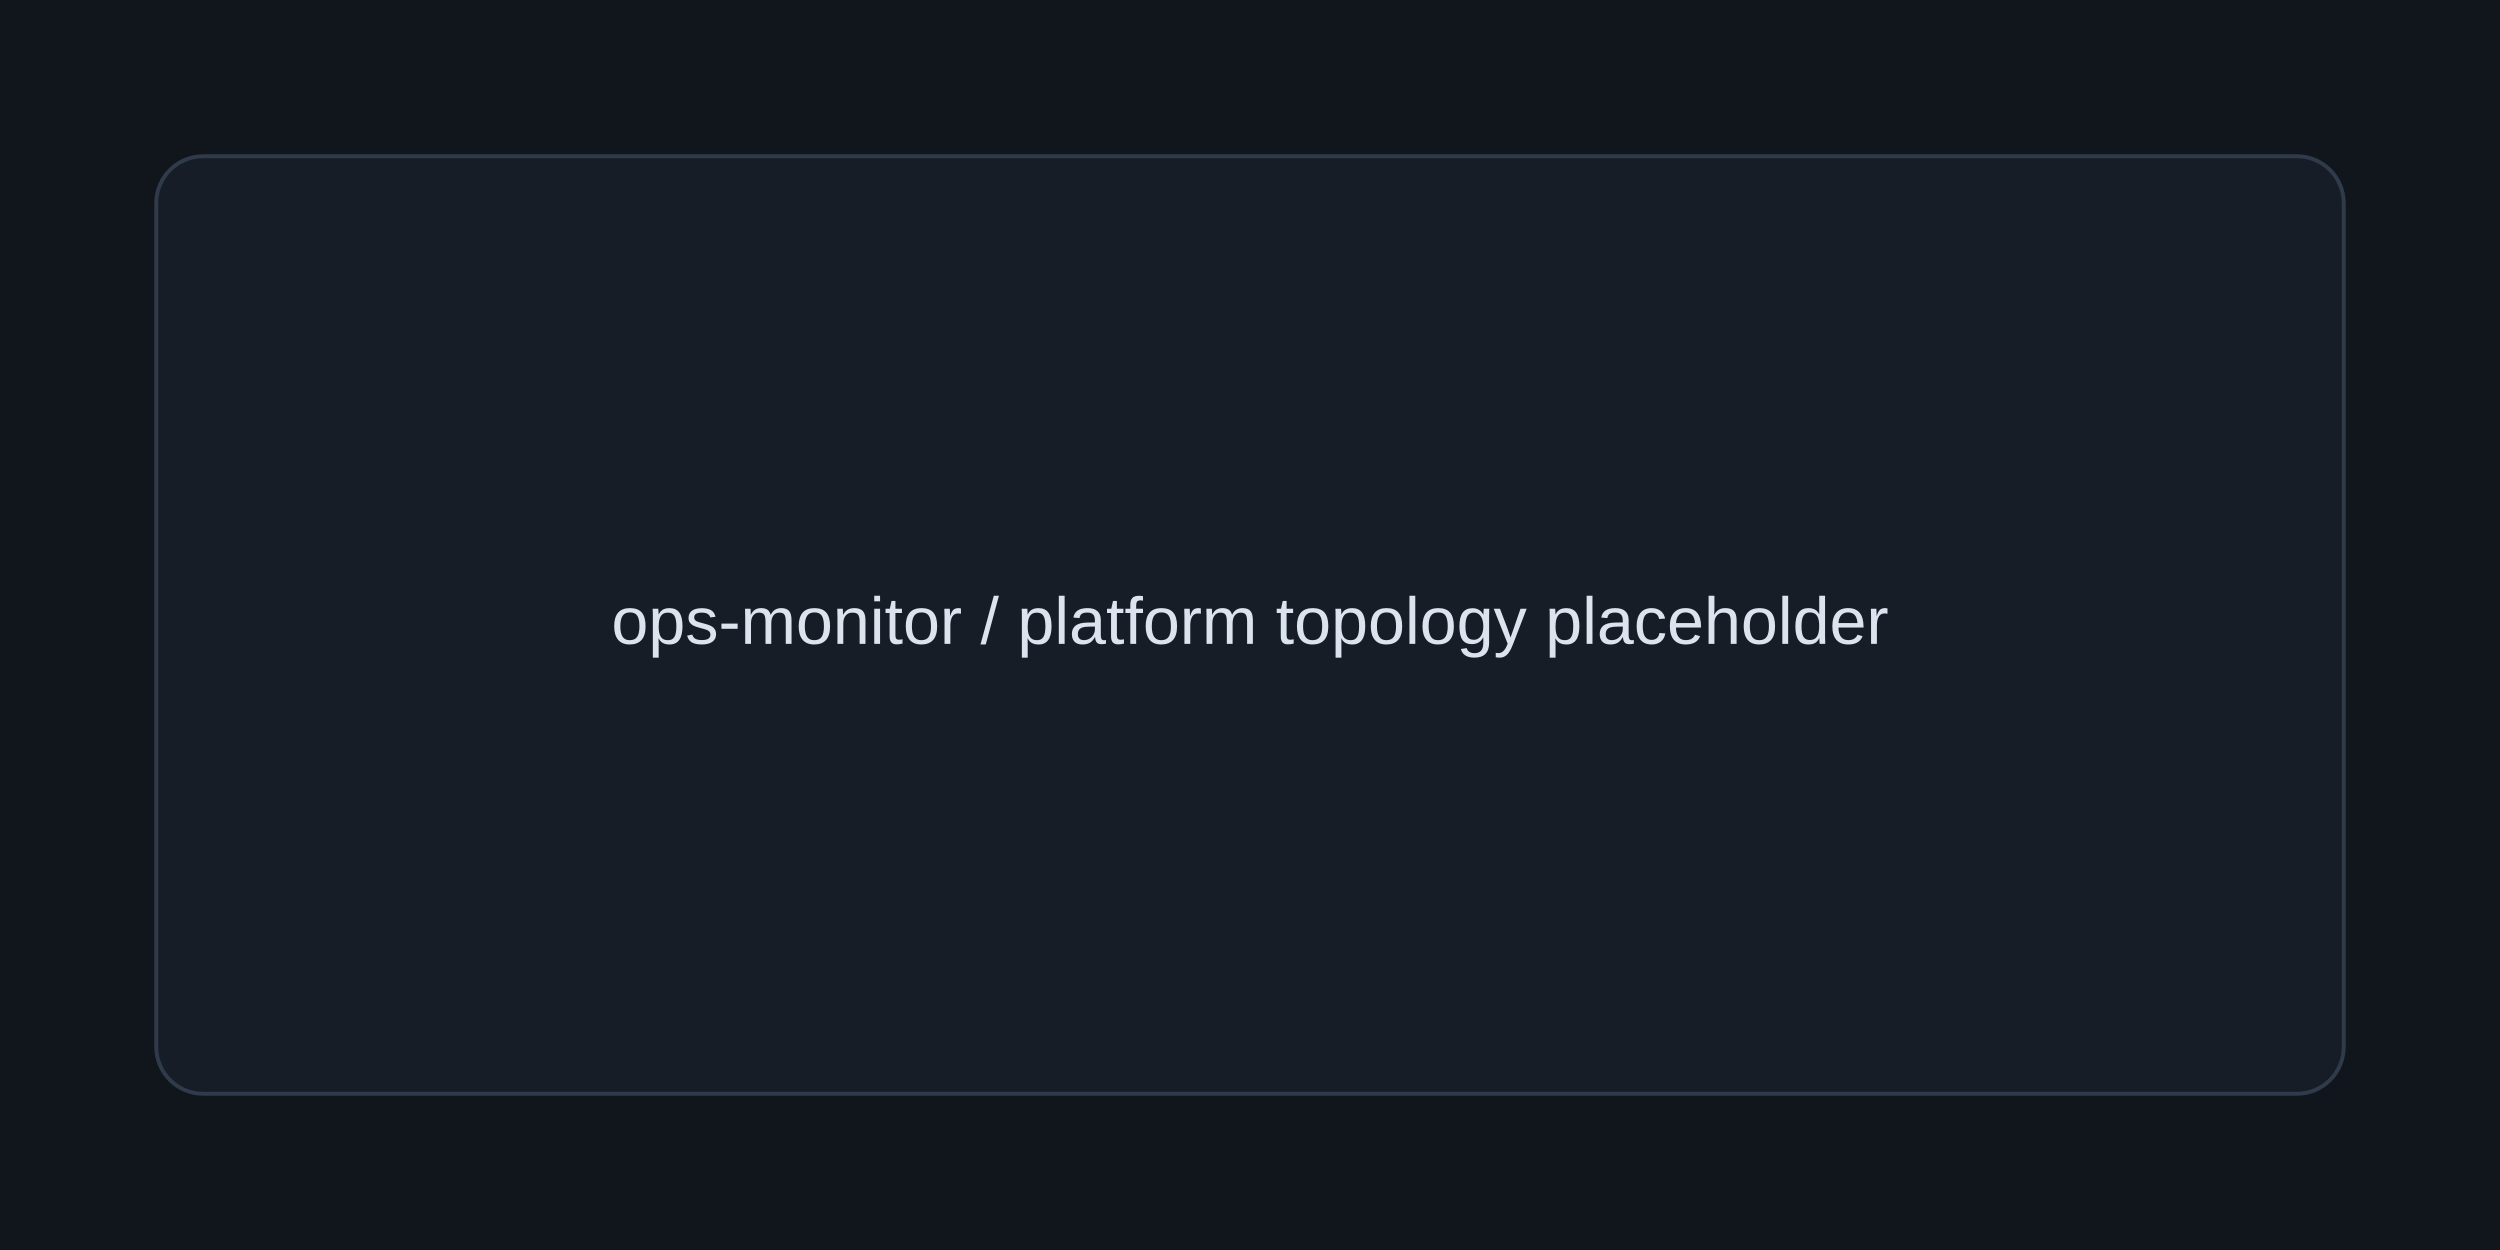
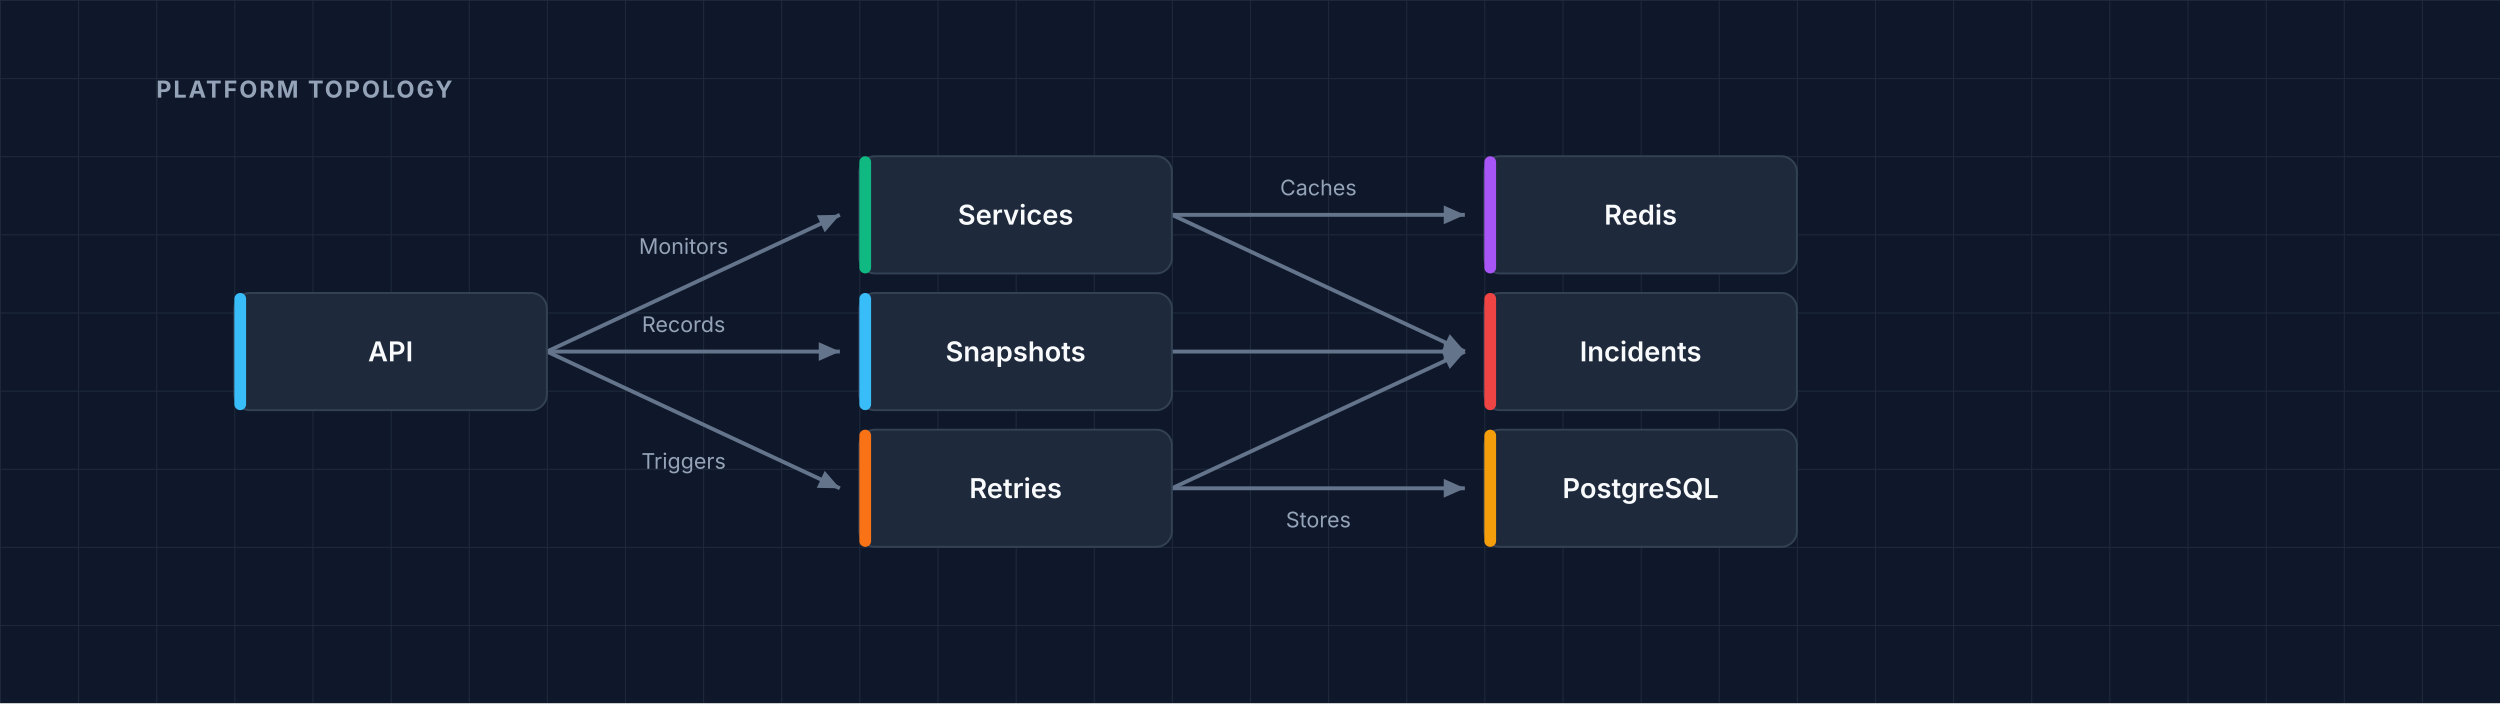
- <svg xmlns="http://www.w3.org/2000/svg" viewBox="0 0 1280 640" role="img" aria-labelledby="title desc">
-   <rect width="1280" height="640" fill="#11161d" />
-   <rect x="80" y="80" width="1120" height="480" rx="24" fill="#161d26" stroke="#2f3b4b" stroke-width="2" />
-   <text x="640" y="320" fill="#dbe4ee" font-family="Segoe UI, Helvetica Neue, Arial, sans-serif" font-size="34" text-anchor="middle" dominant-baseline="middle">ops-monitor / platform topology placeholder</text>
+ <svg xmlns="http://www.w3.org/2000/svg" viewBox="0 0 1280 360" width="1280" height="360">
+   <defs>
+     <pattern id="top-grid" width="40" height="40" patternUnits="userSpaceOnUse">
+       <path d="M 40 0 L 0 0 0 40" fill="none" stroke="#1E293B" stroke-width="1" />
+     </pattern>
+     <marker id="arrow-top" viewBox="0 0 10 10" refX="9" refY="5" markerWidth="6" markerHeight="6" orient="auto">
+       <path d="M 0 1 L 9 5 L 0 9 z" fill="#64748B" />
+     </marker>
+   </defs>
+   <rect width="1280" height="360" fill="#0F172A" />
+   <rect width="1280" height="360" fill="url(#top-grid)" />
+   <text x="80" y="50" fill="#94A3B8" font-size="12" font-family="system-ui, -apple-system, sans-serif" font-weight="700" letter-spacing="1">PLATFORM TOPOLOGY</text>
+   <path d="M 280 180 L 430 110" stroke="#64748B" stroke-width="2" marker-end="url(#arrow-top)" />
+   <path d="M 280 180 L 430 180" stroke="#64748B" stroke-width="2" marker-end="url(#arrow-top)" />
+   <path d="M 280 180 L 430 250" stroke="#64748B" stroke-width="2" marker-end="url(#arrow-top)" />
+   <path d="M 600 110 L 750 180" stroke="#64748B" stroke-width="2" marker-end="url(#arrow-top)" />
+   <path d="M 600 180 L 750 180" stroke="#64748B" stroke-width="2" marker-end="url(#arrow-top)" />
+   <path d="M 600 250 L 750 180" stroke="#64748B" stroke-width="2" marker-end="url(#arrow-top)" />
+   <path d="M 600 110 L 750 110" stroke="#64748B" stroke-width="2" marker-end="url(#arrow-top)" />
+   <path d="M 600 250 L 750 250" stroke="#64748B" stroke-width="2" marker-end="url(#arrow-top)" />
+   <text x="350" y="130" fill="#94A3B8" font-size="11" font-family="system-ui, -apple-system, sans-serif" text-anchor="middle">Monitors</text>
+   <text x="350" y="170" fill="#94A3B8" font-size="11" font-family="system-ui, -apple-system, sans-serif" text-anchor="middle">Records</text>
+   <text x="350" y="240" fill="#94A3B8" font-size="11" font-family="system-ui, -apple-system, sans-serif" text-anchor="middle">Triggers</text>
+   <text x="675" y="100" fill="#94A3B8" font-size="11" font-family="system-ui, -apple-system, sans-serif" text-anchor="middle">Caches</text>
+   <text x="675" y="270" fill="#94A3B8" font-size="11" font-family="system-ui, -apple-system, sans-serif" text-anchor="middle">Stores</text>
+   <g transform="translate(120, 150)">
+     <rect width="160" height="60" fill="#1E293B" stroke="#334155" stroke-width="1" rx="8" />
+     <rect width="6" height="60" fill="#38BDF8" rx="3" />
+     <text x="80" y="35" fill="#F8FAFC" font-size="14" font-family="system-ui, -apple-system, sans-serif" font-weight="600" text-anchor="middle">API</text>
+   </g>
+   <g transform="translate(440, 80)">
+     <rect width="160" height="60" fill="#1E293B" stroke="#334155" stroke-width="1" rx="8" />
+     <rect width="6" height="60" fill="#10B981" rx="3" />
+     <text x="80" y="35" fill="#F8FAFC" font-size="14" font-family="system-ui, -apple-system, sans-serif" font-weight="600" text-anchor="middle">Services</text>
+   </g>
+   <g transform="translate(440, 150)">
+     <rect width="160" height="60" fill="#1E293B" stroke="#334155" stroke-width="1" rx="8" />
+     <rect width="6" height="60" fill="#38BDF8" rx="3" />
+     <text x="80" y="35" fill="#F8FAFC" font-size="14" font-family="system-ui, -apple-system, sans-serif" font-weight="600" text-anchor="middle">Snapshots</text>
+   </g>
+   <g transform="translate(440, 220)">
+     <rect width="160" height="60" fill="#1E293B" stroke="#334155" stroke-width="1" rx="8" />
+     <rect width="6" height="60" fill="#F97316" rx="3" />
+     <text x="80" y="35" fill="#F8FAFC" font-size="14" font-family="system-ui, -apple-system, sans-serif" font-weight="600" text-anchor="middle">Retries</text>
+   </g>
+   <g transform="translate(760, 80)">
+     <rect width="160" height="60" fill="#1E293B" stroke="#334155" stroke-width="1" rx="8" />
+     <rect width="6" height="60" fill="#A855F7" rx="3" />
+     <text x="80" y="35" fill="#F8FAFC" font-size="14" font-family="system-ui, -apple-system, sans-serif" font-weight="600" text-anchor="middle">Redis</text>
+   </g>
+   <g transform="translate(760, 150)">
+     <rect width="160" height="60" fill="#1E293B" stroke="#334155" stroke-width="1" rx="8" />
+     <rect width="6" height="60" fill="#EF4444" rx="3" />
+     <text x="80" y="35" fill="#F8FAFC" font-size="14" font-family="system-ui, -apple-system, sans-serif" font-weight="600" text-anchor="middle">Incidents</text>
+   </g>
+   <g transform="translate(760, 220)">
+     <rect width="160" height="60" fill="#1E293B" stroke="#334155" stroke-width="1" rx="8" />
+     <rect width="6" height="60" fill="#F59E0B" rx="3" />
+     <text x="80" y="35" fill="#F8FAFC" font-size="14" font-family="system-ui, -apple-system, sans-serif" font-weight="600" text-anchor="middle">PostgreSQL</text>
+   </g>
</svg>
